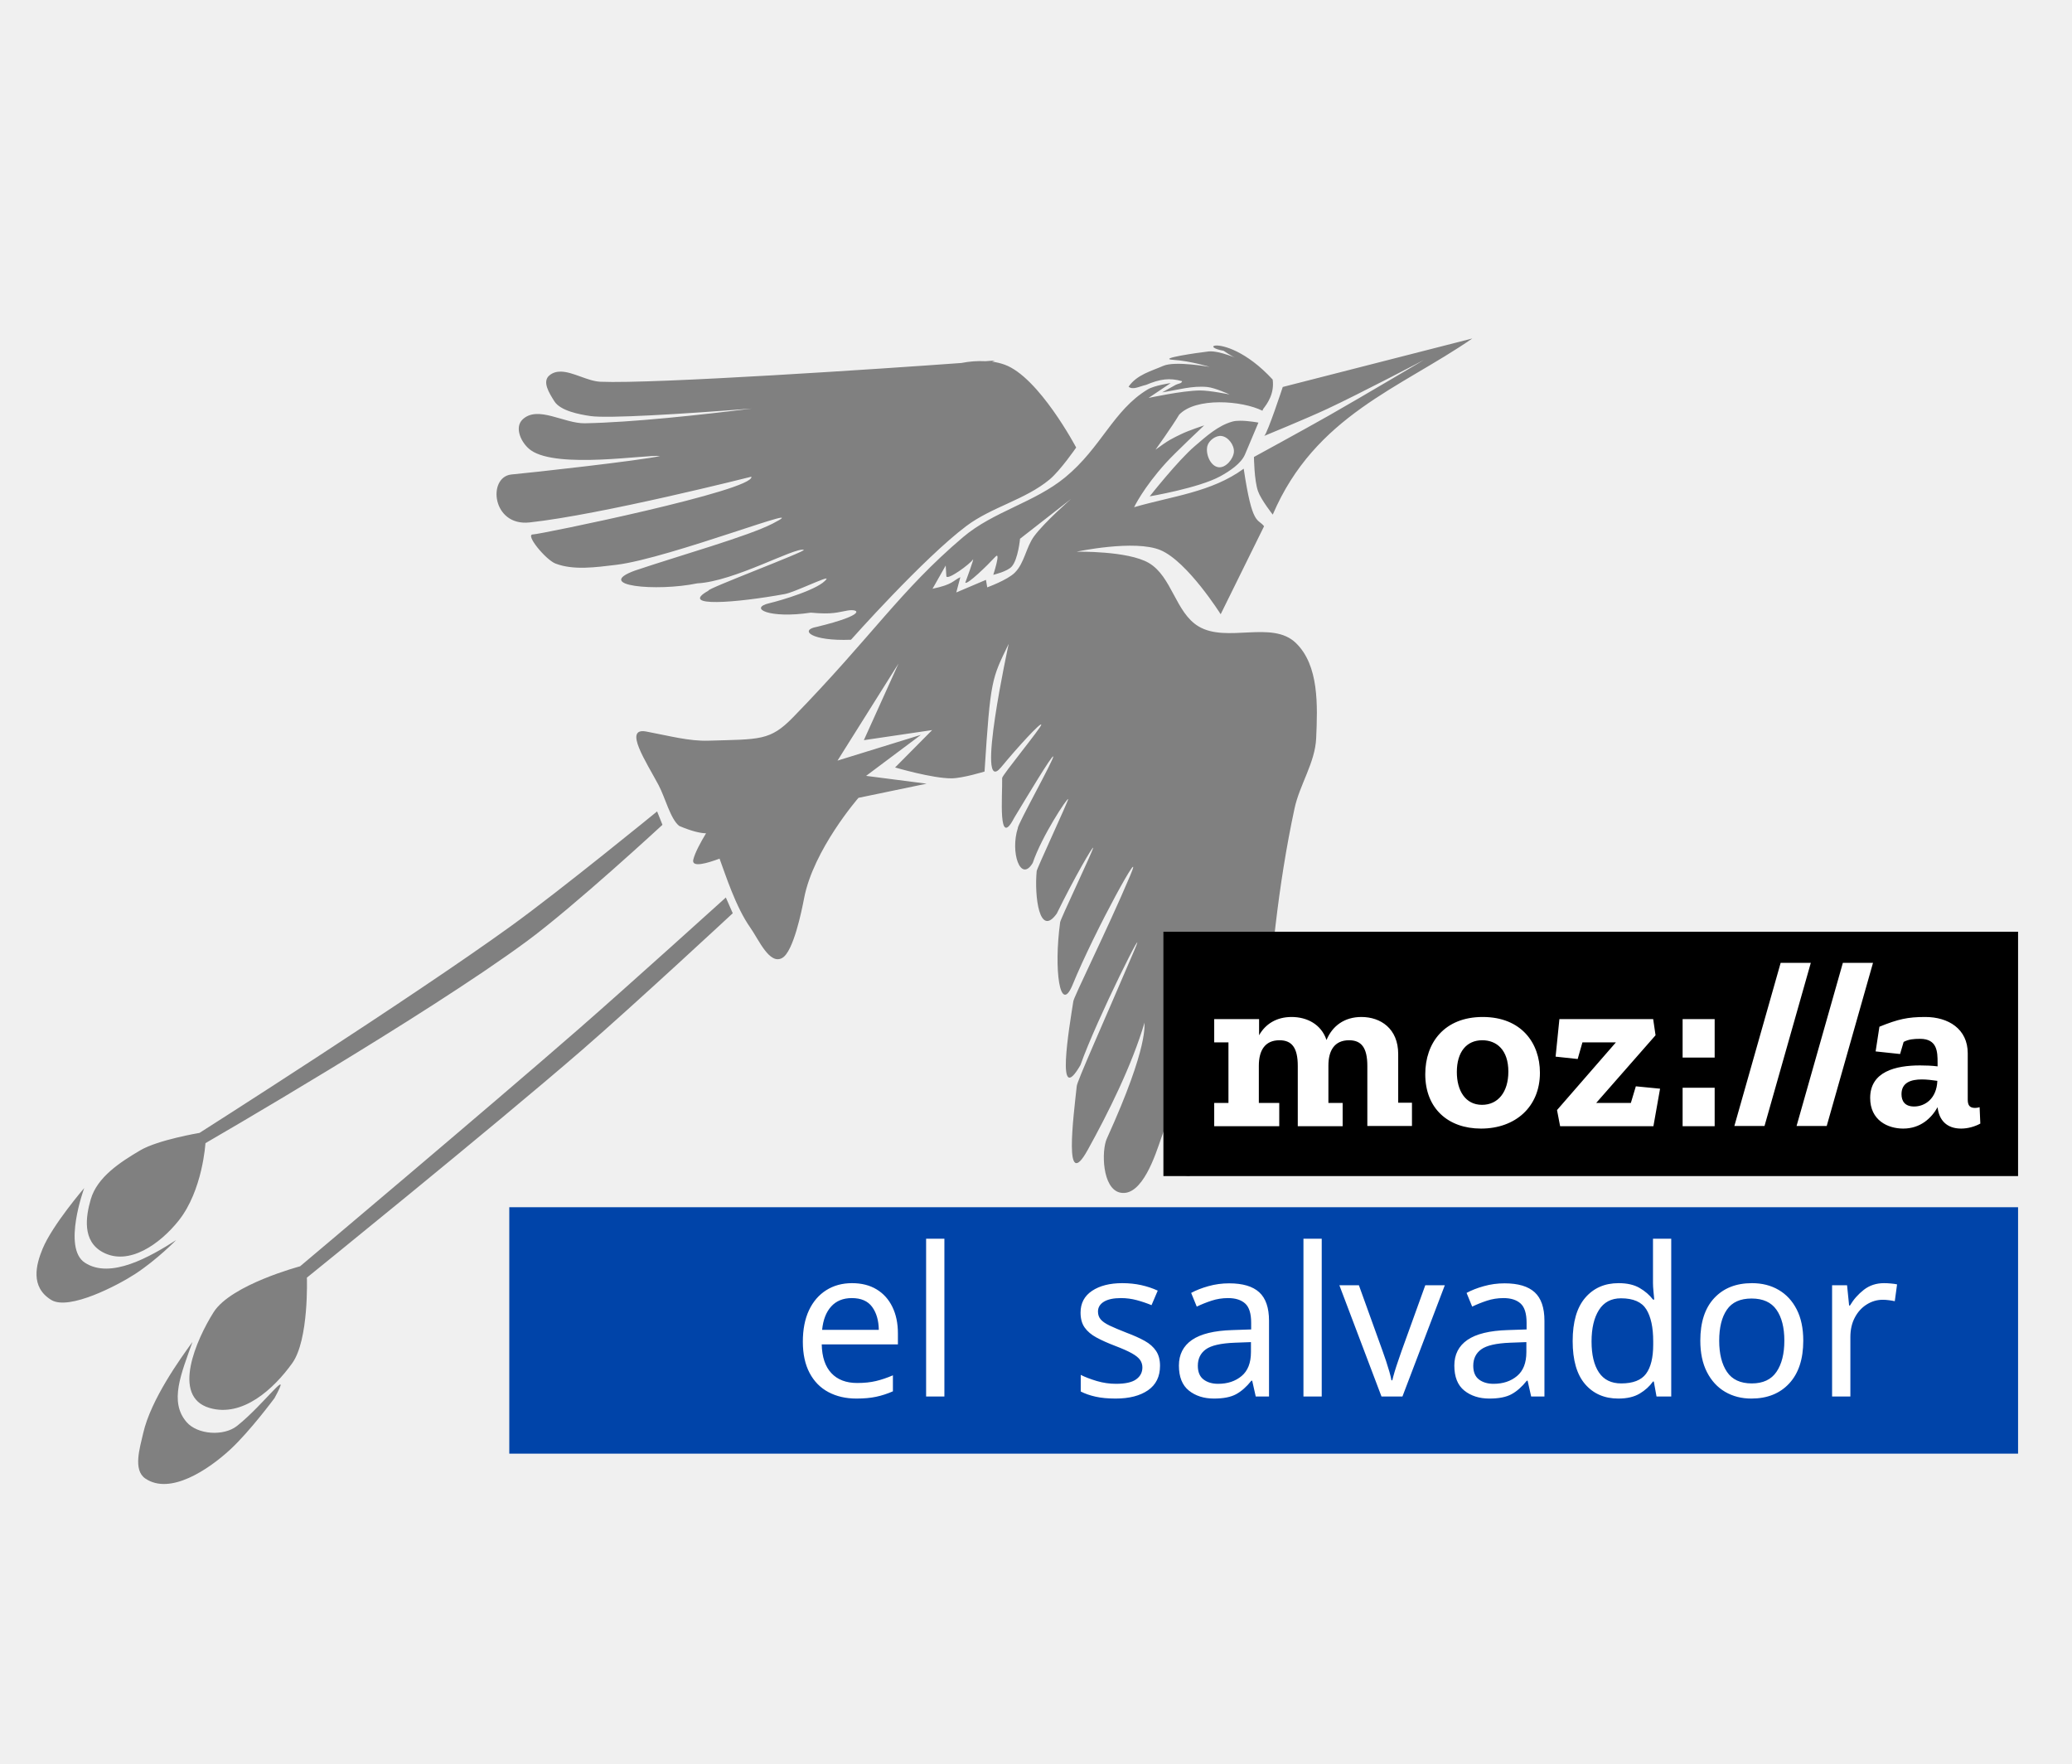
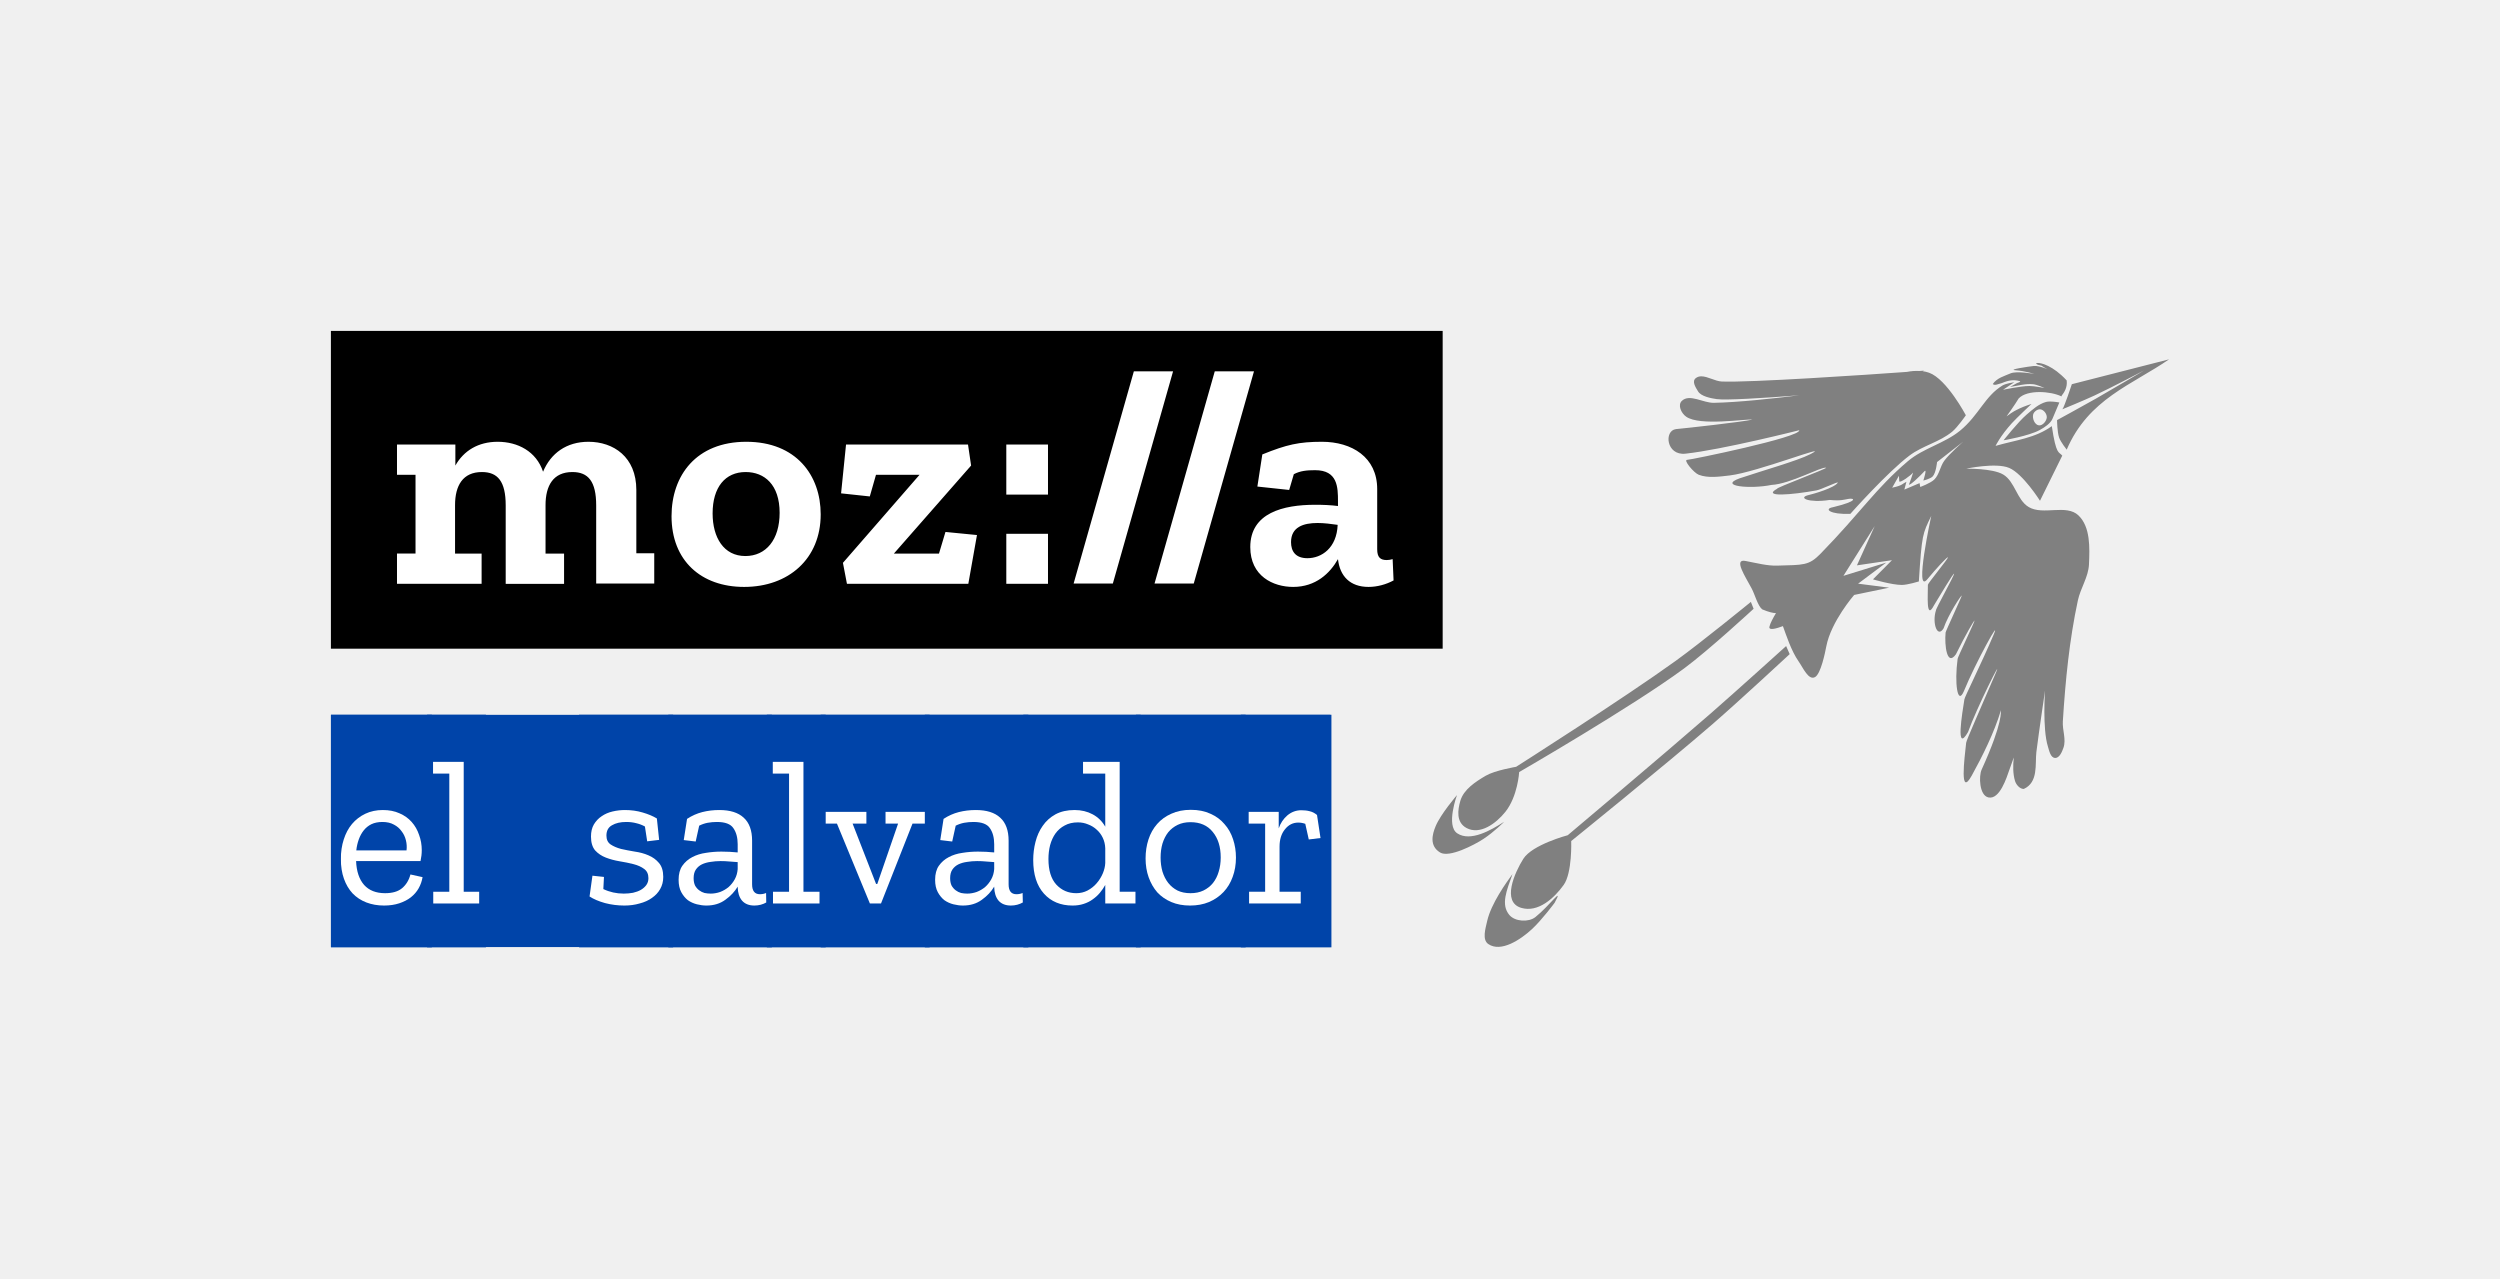
- <svg xmlns="http://www.w3.org/2000/svg" id="svg2" version="1.1" width="967.333" height="823.029" viewBox="0 0 906.875 771.589">
+ <svg xmlns="http://www.w3.org/2000/svg" id="svg2" version="1.1" width="1340.28" height="685.281" viewBox="0 0 1256.513 642.451">
  <defs id="defs6" />
-   <g id="layer2" style="opacity:1" transform="translate(-41.54831,387.9518)">
-     <rect style="opacity:1;fill:#0044a9;fill-opacity:1;stroke:none;stroke-width:2.916;stroke-linecap:round;stroke-linejoin:round;stroke-miterlimit:4;stroke-dasharray:none;stroke-opacity:1;paint-order:stroke markers fill" id="rect4489" width="660.361" height="107.835" x="264.456" y="140.333" />
-     <path style="display:inline;opacity:1;fill:#808080;fill-opacity:1;fill-rule:nonzero;stroke:none;stroke-width:19.562;stroke-linecap:round;stroke-linejoin:round;stroke-miterlimit:4;stroke-dasharray:none;stroke-dashoffset:0;stroke-opacity:1" d="m 286.967,-225.333 c -1.779,-0.015 -3.436,0.42 -4.903,1.611 -3.375,2.741 -0.162,7.741 2.117,11.37 2.628,4.184 10.955,5.765 15.866,6.474 7.527,1.088 39.968,-0.877 70.645,-3.296 -21.989,2.741 -52.378,6.069 -73.15,6.449 -9.089,0.167 -20.575,-7.917 -27.225,-1.719 -3.825,3.565 -0.643,10.559 3.638,13.561 11.694,8.199 50.666,1.763 56.513,2.483 -8.274,1.955 -57.111,7.372 -65.239,8.1 -10.366,1.292 -8.322,22.745 8.097,20.968 31.538,-3.414 97.084,-20.014 97.084,-20.014 1.744,5.896 -92.838,25.308 -95.61,25.267 -3.604,-0.054 5.633,11.106 9.875,12.741 7.902,3.044 17.709,1.61 26.475,0.571 23.464,-2.779 89.586,-28.809 68.55,-18.044 -10.898,5.577 -40.23,13.811 -60.209,20.531 -18.446,6.693 9.336,9.312 27.213,5.607 16.274,-0.824 42.804,-15.924 46.629,-14.661 1.516,0.5 -43.246,17.31 -41.675,17.84 -13.503,7.466 12.316,5.34 33.385,1.494 3.814,-0.597 19.135,-8.069 18.253,-6.605 -2.627,4.36 -20.429,9.551 -24.903,10.585 -9.522,2.2 -0.154,6.907 17.999,4.165 9.819,0.885 11.65,-0.188 16.137,-0.931 5.019,-0.832 8.735,1.758 -13.487,7.153 -7.745,1.36 -2.561,6.334 14.976,5.633 0,0 31.602,-35.588 50.509,-49.78 11.122,-8.348 25.72,-11.47 36.417,-20.357 4.659,-3.871 11.629,-13.97 11.629,-13.97 0,0 -16.293,-30.839 -31.313,-36.268 -1.822,-0.658 -3.678,-1.076 -5.539,-1.344 0.086,-0.03 1.356,-0.479 1.356,-0.479 -0.184,0.021 -3.567,0.253 -4.219,0.307 -3.484,-0.179 -7.005,0.08 -10.572,0.783 -33.507,2.445 -134.635,9.231 -157.946,8.207 -5.615,-0.247 -12.037,-4.389 -17.373,-4.434 z m 286.558,-11.402 c -1.877,0.184 -1.125,1.434 3.591,2.294 0,0 3.185,2.246 5.4,3.16 2.215,0.915 -7.311,-3.411 -12.016,-2.878 -4.705,0.532 -22.956,3.184 -15.408,3.679 7.549,0.495 15.925,3.081 15.925,3.081 0,0 -15.187,-2.721 -20.351,-0.444 -5.164,2.277 -11.516,3.813 -15.163,9.111 1.91,1.517 4.295,0.013 7.665,-0.799 6.135,-2.564 10.181,-3.173 15.763,-1.616 -0.101,1.037 -1.84,1.064 -2.762,1.584 -1.973,1.113 -5.94,3.3 -5.94,3.3 6.72,-1.027 13.199,-3.013 19.812,-2.324 3.388,0.353 9.687,3.258 9.687,3.258 0,0 -8.613,-1.775 -12.975,-1.754 -7.58,0.037 -22.5,3.268 -22.5,3.268 l 9.679,-6.494 c 0,0 -7.105,0.985 -10.092,2.789 -15.047,9.091 -20.19,25.367 -36.091,38.457 -13.313,10.959 -31.486,14.969 -44.635,26.125 -27.666,23.472 -39.592,43.097 -74.469,78.885 -10.103,10.366 -14.5,9.548 -37.143,10.228 -8.355,0.251 -16.886,-2.08 -27.093,-4.006 -10.207,-1.926 0.019,13.345 5.386,23.442 2.899,5.454 5.198,14.894 9.049,17.881 5.644,2.375 9.257,3.16 11.724,3.209 -2.421,4.03 -4.871,8.525 -5.587,11.558 -0.851,3.602 6.14,1.535 11.504,-0.465 2.579,6.957 7.074,21.156 13.422,30.136 3.721,5.263 8.437,16.515 14.029,13.309 4.88,-2.798 8.49,-20.554 9.544,-26.08 4.073,-21.37 23.809,-43.975 23.809,-43.975 l 29.832,-6.194 -26.495,-3.42 23.989,-17.952 -36.499,11.271 26.702,-42.492 -15.178,33.549 29.895,-4.412 -16.218,16.359 c 0,0 16.301,4.812 24.678,4.76 4.922,-0.031 14.469,-2.976 14.469,-2.976 2.593,-40.55 3.151,-40.537 10.578,-55.902 0,0 -14.839,67.98 -3.353,54.052 7.327,-8.885 17.465,-19.905 17.61,-18.674 0.135,1.138 -17.313,22.335 -17.129,23.37 0.183,7.721 -1.94,31.404 5.269,17.417 5.211,-8.589 16.683,-27.779 17.083,-26.848 0.452,1.053 -15.864,30.22 -15.478,31.305 -3.434,10.58 1.174,24.103 6.504,15.3 3.97,-11.725 15.174,-28.674 15.518,-27.967 0.234,0.481 -14.019,31.062 -13.785,31.539 -1.032,10.875 1.135,29.343 8.809,18.541 7.952,-16.2 15.688,-29.365 15.903,-28.799 0.273,0.715 -14.701,31.961 -14.45,32.689 -2.822,20.761 -0.08,40.224 5.287,27.704 10.093,-24.68 32.415,-64.795 25.341,-48.107 -10.236,24.149 -24.95,53.529 -24.867,55.021 -1.783,11.454 -7.824,46.805 3.137,27.808 7.033,-19.975 30.845,-67.229 23.477,-49.965 -12.654,29.648 -25.218,57.576 -25.107,59.25 -1.431,13.366 -5.843,47.081 4.809,27.852 8.948,-16.154 19.322,-36.956 24.909,-55.826 -0.363,0.864 2.327,9.346 -16.52,50.823 -2.448,5.279 -2.102,22.064 5.87,23.693 9.671,1.977 15.554,-17.158 17.832,-23.643 1.287,-3.665 2.478,-6.901 3.747,-10.473 -0.825,7.35 -0.673,14.224 1.018,19.957 0.964,3.268 4.116,6.967 7.522,6.907 12.553,-5.686 9.554,-21.137 10.719,-31.395 2.216,-17.553 7.407,-52.555 7.407,-52.555 0,0 -2.307,32.506 2.432,47.712 1.141,3.661 2.214,9.52 6.039,9.787 3.781,0.264 6.02,-5.168 7.262,-8.749 2.457,-7.082 -1.026,-14.995 -0.551,-22.476 2.233,-35.199 5.556,-69.291 12.831,-103.176 2.249,-10.476 9.001,-20.013 9.473,-30.718 0.627,-14.231 1.334,-31.937 -8.96,-41.786 -10.375,-9.926 -30.128,0.171 -42.474,-7.161 -10.125,-6.014 -11.663,-21.837 -21.824,-27.788 -9.203,-5.39 -31.619,-4.922 -31.619,-4.922 0,0 25.469,-5.442 36.76,-0.677 11.81,4.984 26.322,28.043 26.322,28.043 l 18.995,-38.505 c -2.847,-3.639 -5.141,0.167 -8.914,-25.178 -14.073,10.282 -31.131,11.953 -47.976,16.847 0,0 3.932,-8.357 13.933,-19.41 3.941,-4.355 16.751,-16.407 16.751,-16.407 0,0 -6.783,2.232 -9.985,3.791 -3.964,1.931 -5.362,2.459 -11.321,6.844 0,0 7.117,-9.888 10.336,-15.292 7.272,-7.709 27.449,-6.227 36.459,-1.747 0.134,-0.267 0.209,-0.529 0.336,-0.792 1.755,-2.263 4.984,-6.645 4.143,-12.848 -11.497,-12.502 -21.918,-15.184 -25.046,-14.878 z m 112.439,-3.103 -82.972,21.222 c 0,0 -6.657,20.227 -8.111,21.418 0,0 18.412,-7.546 27.428,-11.751 14.358,-6.697 42.413,-21.454 42.413,-21.454 0,0 -27.398,16.245 -41.241,24.119 -10.959,6.233 -33.101,18.303 -33.101,18.303 0,0 0.099,10.228 1.773,14.966 1.346,3.809 6.454,10.254 6.454,10.254 18.559,-43.349 55.869,-55.341 87.357,-77.077 z m -101.615,36.001 c -1.23,2.5e-4 -2.403,0.096 -3.312,0.345 -6.36,1.742 -11.562,6.489 -16.571,10.778 -7.47,6.398 -19.713,21.964 -19.713,21.964 0,0 21.455,-3.629 30.832,-8.748 4.241,-2.315 9.2,-5.637 10.872,-9.591 2.688,-6.356 5.881,-13.929 5.881,-13.929 0,0 -4.299,-0.825 -7.989,-0.819 z m -8.192,6.672 c 3.026,0.395 5.663,4.046 5.447,6.97 -0.227,3.07 -3.575,7.128 -6.751,6.7 -3.607,-0.486 -5.739,-5.897 -4.859,-9.302 0.61,-2.359 3.661,-4.694 6.162,-4.368 z m -65.763,27.498 c 0,0 -11.688,10.19 -16.242,16.385 -3.553,4.834 -4.186,11.664 -8.423,15.911 -3.228,3.236 -12.09,6.444 -12.09,6.444 l -0.56,-3.278 -12.984,5.513 1.779,-6.692 c -3.474,1.663 -3.155,3.171 -12.174,5.07 l 5.761,-10.163 0.292,4.742 c 0.586,1.763 10.32,-5.357 11.581,-7.314 1,-1.551 -3.293,10.058 -3.293,10.058 0.826,1.08 9.731,-7.585 13.157,-11.308 2.577,-2.799 -0.912,7.891 -0.912,7.891 0,0 6.154,-1.417 8.105,-3.647 2.778,-3.176 3.612,-12.137 3.612,-12.137 z M 329.152,-32.877 c 0,0 -42.035,34.335 -64.016,50.216 -44.197,31.933 -136.27,90.471 -136.27,90.471 0,0 -18.166,3.045 -25.922,7.62 -8.751,5.163 -18.841,11.678 -21.673,21.436 -2.211,7.614 -3.811,18.325 5.324,23.19 11.44,6.092 25.078,-3.729 33.15,-13.869 10.547,-13.248 11.722,-33.886 11.722,-33.886 0,0 96.039,-55.482 140.595,-88.31 21.017,-15.485 59.431,-51.002 59.431,-51.002 z m 30.085,37.672 c 0,0 -42.635,38.549 -64.293,57.443 -40.268,35.127 -122.055,103.95 -122.055,103.95 0,0 -30.233,8.014 -37.856,20.099 -7.454,11.816 -18.652,36.899 -1.795,41.875 14.536,4.291 28.209,-8.422 36.209,-19.57 7.383,-10.288 6.42,-37.445 6.42,-37.445 0,0 81.14,-65.569 120.553,-99.718 22.399,-19.407 65.84,-59.74 65.84,-59.74 z M 78.41,131.94 c 0,0 -13.891,16.132 -18.205,26.539 -2.902,7.002 -5.469,16.767 3.774,22.427 7.783,4.766 29.228,-6.45 36.861,-11.452 9.448,-6.192 17.816,-14.744 17.816,-14.744 -11.403,7.306 -28.723,17.26 -39.974,9.89 -9.91,-6.491 -0.272,-32.66 -0.272,-32.66 z M 125.798,199.276 c -5.284,7.255 -18.205,25.17 -21.573,39.915 -1.476,6.459 -4.552,16.13 0.924,19.859 10.835,7.377 27.574,-3.821 37.202,-12.716 8.555,-7.904 19.347,-22.471 19.347,-22.471 8.356,-15.378 -4.498,2.716 -16.384,12.159 -5.795,4.604 -17.317,3.908 -22.139,-1.707 -7.631,-8.886 -2.359,-21.036 2.622,-35.04 z" id="path4155" />
-     <rect x="550.749" id="rect4" height="106.921" width="374.068" y="19.779" style="opacity:1;stroke-width:1.039" />
-     <path style="opacity:1;fill:#ffffff;stroke-width:1.039" id="path6" d="m 907.985,96.567 c -0.727,0.208 -1.351,0.312 -1.974,0.312 -2.182,0 -3.221,-0.935 -3.221,-3.637 V 72.98 c 0,-10.703 -8.52,-15.898 -18.599,-15.898 -7.689,0 -11.846,0.935 -20.054,4.26 l -1.663,10.806 10.703,1.143 1.559,-5.299 c 2.182,-1.143 4.364,-1.351 7.17,-1.351 7.585,0 7.689,5.715 7.689,10.495 v 1.559 c -2.39,-0.312 -5.092,-0.416 -7.689,-0.416 -10.703,0 -21.821,2.702 -21.821,14.235 0,9.767 7.689,13.404 14.443,13.404 7.585,0 12.365,-4.572 15.067,-9.352 0.623,5.715 4.052,9.352 10.287,9.352 2.909,0 5.923,-0.831 8.417,-2.182 z m -28.679,-0.312 c -4.052,0 -5.507,-2.39 -5.507,-5.403 0,-5.091 4.156,-6.442 8.936,-6.442 2.182,0 4.572,0.312 6.754,0.623 -0.312,7.793 -5.403,11.222 -10.183,11.222 z M 861.33,33.391 841.068,104.775 h -13.196 l 20.262,-71.385 z m -27.224,0 -20.262,71.385 H 800.648 L 820.91,33.391 Z m -56.11,24.626 h 14.028 v 16.833 h -14.028 z m 0,30.029 h 14.028 v 16.833 h -14.028 z m -20.47,-0.623 10.599,1.039 -2.909,16.417 h -40.836 l -1.351,-7.066 25.769,-29.614 H 734.147 l -2.078,7.274 -9.663,-1.039 1.663,-16.417 h 41.044 l 1.039,7.066 -25.977,29.614 h 15.171 z m -67.021,-30.341 c -16.833,0 -25.146,11.326 -25.146,25.042 0,14.963 9.975,23.795 24.418,23.795 14.963,0 25.769,-9.456 25.769,-24.418 0,-13.092 -8.209,-24.418 -25.042,-24.418 z m -0.312,38.446 c -7.274,0 -11.014,-6.234 -11.014,-14.339 0,-8.832 4.26,-13.924 11.118,-13.924 6.338,0 11.43,4.26 11.43,13.716 0,9.04 -4.572,14.547 -11.534,14.547 z m -36.887,-0.935 h 6.234 V 104.775 H 640.006 V 78.487 c 0,-8.105 -2.702,-11.222 -8.001,-11.222 -6.442,0 -9.04,4.572 -9.04,11.118 v 16.314 h 6.234 v 10.183 h -19.639 V 78.487 c 0,-8.105 -2.702,-11.222 -8.001,-11.222 -6.442,0 -9.04,4.572 -9.04,11.118 v 16.314 h 8.936 V 104.879 H 572.986 V 94.696 H 579.22 V 68.2 h -6.234 V 58.017 h 19.639 v 7.066 c 2.806,-4.988 7.689,-8.001 14.235,-8.001 6.754,0 12.988,3.221 15.274,10.079 2.598,-6.234 7.897,-10.079 15.274,-10.079 8.417,0 16.106,5.091 16.106,16.21 v 21.301 z" class="st0" />
-     <text xml:space="preserve" style="font-style:normal;font-weight:normal;font-size:90.843px;line-height:1;font-family:sans-serif;text-align:center;letter-spacing:0px;word-spacing:0px;text-anchor:middle;fill:#ffffff;fill-opacity:1;stroke:none;stroke-width:9.733" x="689.626" y="223.157" id="text4512">
-       <tspan id="tspan4510" x="689.626" y="223.157" style="font-style:normal;font-variant:normal;font-weight:normal;font-stretch:normal;font-family:'Zilla Slab';-inkscape-font-specification:'Zilla Slab';fill:#ffffff;stroke-width:9.733">el  salvador</tspan>
-     </text>
+   <g id="layer2" style="opacity:1" transform="translate(-29.08395,391.3542)">
+     <path style="display:inline;opacity:1;fill:#808080;fill-opacity:1;fill-rule:nonzero;stroke:none;stroke-width:11.524;stroke-linecap:round;stroke-linejoin:round;stroke-miterlimit:4;stroke-dasharray:none;stroke-dashoffset:0;stroke-opacity:1" d="m 884.231,-202.213 c -1.048,-0.008 -2.024,0.247 -2.888,0.949 -1.988,1.615 -0.096,4.56 1.247,6.698 1.548,2.465 6.454,3.396 9.347,3.814 4.434,0.641 23.545,-0.517 41.617,-1.942 -12.954,1.615 -30.856,3.575 -43.093,3.799 -5.354,0.098 -12.121,-4.664 -16.038,-1.013 -2.253,2.1 -0.379,6.22 2.143,7.989 6.889,4.83 29.847,1.039 33.292,1.463 -4.874,1.152 -33.644,4.343 -38.433,4.772 -6.107,0.761 -4.902,13.399 4.77,12.352 18.579,-2.011 57.192,-11.79 57.192,-11.79 1.028,3.473 -54.691,14.909 -56.324,14.885 -2.123,-0.032 3.318,6.543 5.818,7.505 4.655,1.793 10.432,0.948 15.596,0.337 13.823,-1.637 52.775,-16.971 40.383,-10.63 -6.42,3.285 -23.699,8.136 -35.469,12.095 -10.867,3.943 5.5,5.486 16.031,3.303 9.587,-0.486 25.216,-9.381 27.469,-8.637 0.893,0.295 -25.476,10.197 -24.551,10.51 -7.954,4.398 7.255,3.146 19.667,0.88 2.247,-0.352 11.272,-4.753 10.753,-3.891 -1.548,2.569 -12.035,5.627 -14.67,6.236 -5.61,1.296 -0.091,4.069 10.603,2.454 5.784,0.521 6.863,-0.111 9.506,-0.548 2.957,-0.49 5.146,1.036 -7.945,4.214 -4.563,0.801 -1.509,3.731 8.823,3.318 0,0 18.617,-20.965 29.755,-29.325 6.552,-4.918 15.152,-6.757 21.453,-11.992 2.745,-2.28 6.851,-8.23 6.851,-8.23 0,0 -9.598,-18.167 -18.447,-21.366 -1.073,-0.388 -2.167,-0.634 -3.263,-0.792 0.05,-0.018 0.799,-0.282 0.799,-0.282 -0.108,0.013 -2.101,0.149 -2.485,0.181 -2.052,-0.105 -4.127,0.047 -6.228,0.461 -19.739,1.441 -79.314,5.438 -93.047,4.835 -3.308,-0.145 -7.091,-2.586 -10.234,-2.612 z m 168.812,-6.717 c -1.106,0.108 -0.663,0.845 2.115,1.352 0,0 1.876,1.323 3.181,1.862 1.305,0.539 -4.307,-2.009 -7.079,-1.695 -2.772,0.314 -13.523,1.875 -9.077,2.167 4.447,0.292 9.382,1.815 9.382,1.815 0,0 -8.947,-1.603 -11.989,-0.262 -3.042,1.341 -6.784,2.246 -8.932,5.368 1.125,0.894 2.53,0.008 4.516,-0.471 3.614,-1.51 5.998,-1.869 9.286,-0.952 -0.059,0.611 -1.084,0.627 -1.627,0.933 -1.162,0.655 -3.499,1.944 -3.499,1.944 3.959,-0.605 7.775,-1.775 11.671,-1.369 1.996,0.208 5.706,1.919 5.706,1.919 0,0 -5.074,-1.046 -7.644,-1.033 -4.465,0.022 -13.255,1.925 -13.255,1.925 l 5.702,-3.825 c 0,0 -4.186,0.58 -5.945,1.643 -8.864,5.356 -11.894,14.944 -21.261,22.655 -7.843,6.456 -18.549,8.819 -26.295,15.39 -16.298,13.828 -23.324,25.388 -43.87,46.471 -5.951,6.107 -8.542,5.625 -21.881,6.025 -4.922,0.148 -9.948,-1.226 -15.961,-2.36 -6.013,-1.135 0.011,7.862 3.173,13.81 1.708,3.213 3.062,8.774 5.331,10.534 3.325,1.399 5.453,1.862 6.907,1.891 -1.426,2.374 -2.869,5.022 -3.291,6.809 -0.501,2.122 3.617,0.904 6.777,-0.274 1.519,4.098 4.167,12.463 7.907,17.753 2.192,3.101 4.97,9.729 8.265,7.84 2.875,-1.648 5.002,-12.108 5.622,-15.364 2.399,-12.589 14.026,-25.906 14.026,-25.906 l 17.574,-3.649 -15.608,-2.015 14.132,-10.576 -21.502,6.64 15.73,-25.032 -8.941,19.764 17.611,-2.599 -9.554,9.637 c 0,0 9.603,2.835 14.538,2.804 2.9,-0.018 8.524,-1.753 8.524,-1.753 1.527,-23.888 1.856,-23.881 6.232,-32.932 0,0 -8.742,40.047 -1.975,31.842 4.316,-5.234 10.288,-11.726 10.374,-11.001 0.079,0.67 -10.199,13.158 -10.091,13.768 0.108,4.549 -1.143,18.5 3.104,10.261 3.07,-5.06 9.828,-16.365 10.063,-15.816 0.266,0.62 -9.345,17.803 -9.118,18.442 -2.023,6.232 0.692,14.199 3.831,9.013 2.338,-6.907 8.939,-16.892 9.142,-16.476 0.138,0.283 -8.259,18.299 -8.121,18.58 -0.608,6.407 0.669,17.286 5.19,10.923 4.684,-9.543 9.242,-17.299 9.369,-16.966 0.161,0.421 -8.661,18.828 -8.512,19.257 -1.663,12.23 -0.048,23.696 3.115,16.32 5.946,-14.539 19.096,-38.171 14.928,-28.34 -6.03,14.226 -14.698,31.534 -14.649,32.413 -1.05,6.748 -4.609,27.573 1.848,16.382 4.143,-11.767 18.171,-39.605 13.83,-29.434 -7.454,17.466 -14.856,33.918 -14.791,34.905 -0.843,7.874 -3.442,27.735 2.833,16.407 5.271,-9.516 11.383,-21.771 14.674,-32.887 -0.214,0.509 1.371,5.506 -9.732,29.94 -1.442,3.11 -1.238,12.998 3.458,13.958 5.697,1.165 9.163,-10.108 10.505,-13.928 0.758,-2.159 1.46,-4.065 2.207,-6.169 -0.486,4.33 -0.397,8.38 0.599,11.757 0.568,1.925 2.425,4.104 4.432,4.069 7.395,-3.35 5.628,-12.452 6.315,-18.495 1.306,-10.341 4.363,-30.96 4.363,-30.96 0,0 -1.359,19.149 1.433,28.107 0.672,2.157 1.304,5.608 3.558,5.766 2.227,0.156 3.546,-3.044 4.278,-5.154 1.448,-4.172 -0.604,-8.833 -0.325,-13.24 1.315,-20.736 3.273,-40.82 7.559,-60.782 1.325,-6.172 5.303,-11.79 5.581,-18.096 0.37,-8.384 0.786,-18.814 -5.278,-24.616 -6.112,-5.847 -17.749,0.101 -25.021,-4.219 -5.964,-3.543 -6.871,-12.864 -12.857,-16.37 -5.422,-3.175 -18.627,-2.9 -18.627,-2.9 0,0 15.004,-3.206 21.655,-0.399 6.957,2.936 15.507,16.52 15.507,16.52 l 11.19,-22.683 c -1.677,-2.144 -3.028,0.099 -5.251,-14.832 -8.291,6.057 -18.339,7.042 -28.263,9.925 0,0 2.316,-4.923 8.208,-11.434 2.322,-2.566 9.868,-9.665 9.868,-9.665 0,0 -3.996,1.315 -5.882,2.234 -2.335,1.137 -3.159,1.448 -6.669,4.032 0,0 4.193,-5.825 6.089,-9.008 4.284,-4.542 16.171,-3.669 21.478,-1.029 0.079,-0.158 0.123,-0.312 0.198,-0.467 1.034,-1.333 2.936,-3.915 2.441,-7.569 -6.773,-7.365 -12.912,-8.945 -14.755,-8.765 z m 66.238,-1.828 -48.879,12.502 c 0,0 -3.922,11.916 -4.778,12.617 0,0 10.847,-4.445 16.158,-6.923 8.458,-3.945 24.985,-12.639 24.985,-12.639 0,0 -16.14,9.57 -24.295,14.209 -6.456,3.672 -19.5,10.782 -19.5,10.782 0,0 0.058,6.026 1.045,8.817 0.793,2.244 3.802,6.041 3.802,6.041 10.933,-25.537 32.913,-32.602 51.462,-45.406 z m -59.862,21.208 c -0.725,1.4e-4 -1.416,0.057 -1.951,0.203 -3.747,1.026 -6.811,3.822 -9.762,6.349 -4.401,3.769 -11.613,12.939 -11.613,12.939 0,0 12.639,-2.138 18.163,-5.153 2.498,-1.364 5.42,-3.321 6.405,-5.65 1.584,-3.745 3.465,-8.206 3.465,-8.206 0,0 -2.533,-0.486 -4.706,-0.482 z m -4.826,3.931 c 1.783,0.233 3.336,2.383 3.209,4.106 -0.133,1.808 -2.106,4.199 -3.977,3.947 -2.125,-0.286 -3.381,-3.474 -2.862,-5.48 0.359,-1.39 2.156,-2.765 3.63,-2.573 z m -38.741,16.199 c 0,0 -6.885,6.003 -9.568,9.653 -2.093,2.848 -2.466,6.871 -4.962,9.373 -1.901,1.906 -7.122,3.796 -7.122,3.796 l -0.33,-1.931 -7.649,3.248 1.048,-3.942 c -2.047,0.98 -1.858,1.868 -7.172,2.987 l 3.394,-5.987 0.172,2.794 c 0.345,1.039 6.08,-3.156 6.822,-4.309 0.589,-0.914 -1.94,5.925 -1.94,5.925 0.487,0.636 5.732,-4.468 7.751,-6.661 1.518,-1.649 -0.538,4.649 -0.538,4.649 0,0 3.625,-0.835 4.775,-2.149 1.636,-1.871 2.128,-7.15 2.128,-7.15 z m -106.77,80.583 c 0,0 -24.763,20.227 -37.712,29.582 -26.037,18.812 -80.277,53.297 -80.277,53.297 0,0 -10.701,1.794 -15.271,4.489 -5.155,3.041 -11.099,6.88 -12.768,12.628 -1.302,4.486 -2.245,10.796 3.136,13.661 6.739,3.589 14.773,-2.197 19.529,-8.17 6.214,-7.804 6.905,-19.962 6.905,-19.962 0,0 56.577,-32.685 82.825,-52.024 12.381,-9.122 35.011,-30.045 35.011,-30.045 z m 17.723,22.193 c 0,0 -25.116,22.709 -37.875,33.84 -23.722,20.694 -71.903,61.237 -71.903,61.237 0,0 -17.81,4.721 -22.301,11.841 -4.391,6.961 -10.988,21.738 -1.057,24.669 8.563,2.528 16.618,-4.962 21.331,-11.529 4.349,-6.06 3.782,-22.059 3.782,-22.059 0,0 47.8,-38.627 71.018,-58.744 13.195,-11.433 38.786,-35.193 38.786,-35.193 z M 761.369,8.258 c 0,0 -8.183,9.503 -10.725,15.634 -1.71,4.125 -3.222,9.877 2.223,13.212 4.585,2.808 17.218,-3.8 21.715,-6.747 5.566,-3.648 10.496,-8.686 10.496,-8.686 -6.718,4.304 -16.921,10.168 -23.549,5.826 C 755.691,23.674 761.369,8.258 761.369,8.258 Z m 27.916,39.668 c -3.113,4.274 -10.724,14.828 -12.709,23.514 -0.869,3.805 -2.682,9.502 0.544,11.699 6.383,4.346 16.244,-2.251 21.916,-7.491 5.04,-4.656 11.398,-13.238 11.398,-13.238 4.923,-9.059 -2.65,1.6 -9.652,7.163 -3.414,2.712 -10.201,2.302 -13.042,-1.005 -4.495,-5.234 -1.39,-12.393 1.545,-20.642 z" id="path4155" />
+     <g id="g1712">
+       <g id="g824" style="opacity:1" transform="matrix(1.493776,0,0,1.493776,-627.296,-254.5833)">
+         <rect x="550.749" id="rect4" height="106.921" width="374.068" y="19.779" style="opacity:1;stroke-width:1.039" />
+         <path style="opacity:1;fill:#ffffff;stroke-width:1.039" id="path6" d="m 907.985,96.567 c -0.727,0.208 -1.351,0.312 -1.974,0.312 -2.182,0 -3.221,-0.935 -3.221,-3.637 V 72.98 c 0,-10.703 -8.52,-15.898 -18.599,-15.898 -7.689,0 -11.846,0.935 -20.054,4.26 l -1.663,10.806 10.703,1.143 1.559,-5.299 c 2.182,-1.143 4.364,-1.351 7.17,-1.351 7.585,0 7.689,5.715 7.689,10.495 v 1.559 c -2.39,-0.312 -5.092,-0.416 -7.689,-0.416 -10.703,0 -21.821,2.702 -21.821,14.235 0,9.767 7.689,13.404 14.443,13.404 7.585,0 12.365,-4.572 15.067,-9.352 0.623,5.715 4.052,9.352 10.287,9.352 2.909,0 5.923,-0.831 8.417,-2.182 z m -28.679,-0.312 c -4.052,0 -5.507,-2.39 -5.507,-5.403 0,-5.091 4.156,-6.442 8.936,-6.442 2.182,0 4.572,0.312 6.754,0.623 -0.312,7.793 -5.403,11.222 -10.183,11.222 z M 861.33,33.391 841.068,104.775 h -13.196 l 20.262,-71.385 z m -27.224,0 -20.262,71.385 H 800.648 L 820.91,33.391 Z m -56.11,24.626 h 14.028 v 16.833 h -14.028 z m 0,30.029 h 14.028 v 16.833 h -14.028 z m -20.47,-0.623 10.599,1.039 -2.909,16.417 h -40.836 l -1.351,-7.066 25.769,-29.614 H 734.147 l -2.078,7.274 -9.663,-1.039 1.663,-16.417 h 41.044 l 1.039,7.066 -25.977,29.614 h 15.171 z m -67.021,-30.341 c -16.833,0 -25.146,11.326 -25.146,25.042 0,14.963 9.975,23.795 24.418,23.795 14.963,0 25.769,-9.456 25.769,-24.418 0,-13.092 -8.209,-24.418 -25.042,-24.418 z m -0.312,38.446 c -7.274,0 -11.014,-6.234 -11.014,-14.339 0,-8.832 4.26,-13.924 11.118,-13.924 6.338,0 11.43,4.26 11.43,13.716 0,9.04 -4.572,14.547 -11.534,14.547 z m -36.887,-0.935 h 6.234 V 104.775 H 640.006 V 78.487 c 0,-8.105 -2.702,-11.222 -8.001,-11.222 -6.442,0 -9.04,4.572 -9.04,11.118 v 16.314 h 6.234 v 10.183 h -19.639 V 78.487 c 0,-8.105 -2.702,-11.222 -8.001,-11.222 -6.442,0 -9.04,4.572 -9.04,11.118 v 16.314 h 8.936 V 104.879 H 572.986 V 94.696 H 579.22 V 68.2 h -6.234 V 58.017 h 19.639 v 7.066 c 2.806,-4.988 7.689,-8.001 14.235,-8.001 6.754,0 12.988,3.221 15.274,10.079 2.598,-6.234 7.897,-10.079 15.274,-10.079 8.417,0 16.106,5.091 16.106,16.21 v 21.301 z" class="st0" />
+       </g>
+       <g transform="matrix(1.138935,0,0,1.138935,-599.6412,-95.52818)" id="g1546">
+         <rect style="opacity:1;fill:#0044a9;fill-opacity:1;stroke:none;stroke-width:2.323;stroke-linecap:round;stroke-linejoin:round;stroke-miterlimit:4;stroke-dasharray:none;stroke-opacity:1;paint-order:stroke markers fill" id="rect4489-4-9" width="441.005" height="102.483" x="698.057" y="55.713" />
+         <rect style="opacity:1;fill:#ffffff;fill-opacity:1;stroke:none;stroke-width:0.791;stroke-linecap:round;stroke-linejoin:round;stroke-miterlimit:4;stroke-dasharray:none;stroke-opacity:1;paint-order:stroke markers fill" id="rect4489-4" width="61.193" height="85.623" x="702.313" y="65.622" />
+         <rect style="opacity:1;fill:#ffffff;fill-opacity:1;stroke:none;stroke-width:1.83;stroke-linecap:round;stroke-linejoin:round;stroke-miterlimit:4;stroke-dasharray:none;stroke-opacity:1;paint-order:stroke markers fill" id="rect4489" width="327.54" height="85.623" x="808.438" y="67.708" />
+         <g aria-label="el  salvador" style="font-style:normal;font-weight:normal;font-size:90.843px;line-height:1;font-family:sans-serif;text-align:center;letter-spacing:0px;word-spacing:0px;text-anchor:middle;opacity:1;fill:#0044a9;fill-opacity:1;stroke:none;stroke-width:9.733" id="text4512">
+           <path d="m 733.154,126.155 q -0.999,3.815 -3.725,6.086 -2.634,2.18 -7.449,2.18 -5.996,0 -9.266,-3.634 -3.27,-3.725 -3.543,-10.538 h 28.434 q 0.545,-2.453 0.545,-4.815 0,-3.543 -1.181,-6.722 -1.09,-3.27 -3.27,-5.723 -2.18,-2.453 -5.36,-3.815 -3.179,-1.453 -7.358,-1.453 -4.27,0 -7.722,1.635 -3.452,1.635 -5.905,4.542 -2.362,2.816 -3.634,6.813 -1.272,3.906 -1.272,8.63 0,4.905 1.363,8.721 1.363,3.815 3.815,6.45 2.544,2.634 6.086,3.997 3.543,1.363 7.812,1.363 3.725,0 6.722,-0.999 2.998,-0.999 5.087,-2.634 2.18,-1.726 3.452,-3.997 1.272,-2.271 1.726,-4.905 z m -23.892,-10.629 q 0.273,-2.544 1.09,-4.815 0.818,-2.271 2.18,-3.997 1.363,-1.726 3.361,-2.725 2.089,-0.999 4.906,-0.999 2.998,0 5.087,1.181 2.089,1.09 3.361,2.907 1.363,1.726 1.908,3.997 0.545,2.18 0.273,4.451 z M 698.088,55.661 h 44.513 V 158.313 h -44.513 z" style="font-style:normal;font-variant:normal;font-weight:normal;font-stretch:normal;font-family:'Zilla Slab Highlight';-inkscape-font-specification:'Zilla Slab Highlight';fill:#0044a9;fill-opacity:1;stroke-width:9.733" id="path1510" />
+           <path d="m 763.749,138.964 v -5.178 h -7.086 V 76.464 h -13.536 v 5.178 h 7.177 v 52.144 h -7.086 v 5.178 z M 740.493,55.661 h 25.981 V 158.313 h -25.981 z" style="font-style:normal;font-variant:normal;font-weight:normal;font-stretch:normal;font-family:'Zilla Slab Highlight';-inkscape-font-specification:'Zilla Slab Highlight';fill:#0044a9;fill-opacity:1;stroke-width:9.733" id="path1512" />
+           <path d="m 844.716,127.245 q 0,-3.997 -1.908,-6.177 -1.817,-2.18 -4.633,-3.361 -2.725,-1.181 -5.996,-1.635 -3.27,-0.545 -6.086,-1.181 -2.725,-0.727 -4.633,-1.999 -1.817,-1.272 -1.817,-3.906 0,-3.179 2.453,-4.542 2.453,-1.453 6.268,-1.453 2.453,0 4.451,0.545 1.999,0.454 3.815,1.453 l 0.999,6.541 5.269,-0.636 -0.999,-9.448 q -2.544,-1.544 -6.268,-2.634 -3.634,-1.09 -7.812,-1.09 -2.725,0 -5.451,0.636 -2.725,0.636 -4.815,2.089 -2.089,1.363 -3.452,3.634 -1.272,2.18 -1.272,5.36 0,3.906 1.817,6.086 1.908,2.089 4.724,3.179 2.816,1.09 6.086,1.635 3.361,0.545 6.177,1.272 2.816,0.727 4.633,2.089 1.908,1.363 1.908,4.088 0,1.726 -0.908,2.998 -0.908,1.272 -2.453,2.18 -1.453,0.818 -3.452,1.272 -1.999,0.363 -4.088,0.363 -4.815,0 -8.993,-1.999 l 0.273,-5.36 -5.087,-0.545 -1.272,9.175 q 2.634,1.726 6.813,2.907 4.179,1.09 8.539,1.09 3.634,0 6.722,-0.908 3.179,-0.818 5.451,-2.453 2.362,-1.635 3.634,-3.906 1.363,-2.362 1.363,-5.36 z M 807.561,55.661 h 41.515 V 158.313 h -41.515 z" style="font-style:normal;font-variant:normal;font-weight:normal;font-stretch:normal;font-family:'Zilla Slab Highlight';-inkscape-font-specification:'Zilla Slab Highlight';fill:#0044a9;fill-opacity:1;stroke-width:9.733" id="path1514" />
+           <path d="m 846.95,55.661 h 45.694 V 158.313 h -45.694 z m 6.813,55.323 5.269,0.636 1.544,-6.995 q 1.817,-0.908 3.725,-1.272 1.999,-0.363 4.088,-0.363 5.451,0 7.267,2.725 1.908,2.725 1.908,7.086 v 3.634 q -1.635,-0.182 -3.543,-0.273 -1.817,-0.091 -3.634,-0.091 -3.452,0 -6.813,0.545 -3.361,0.454 -6.086,1.908 -2.634,1.363 -4.36,3.815 -1.635,2.362 -1.635,6.177 0,3.27 1.181,5.451 1.181,2.18 2.907,3.543 1.817,1.272 3.997,1.817 2.18,0.545 4.179,0.545 4.906,0 8.358,-2.544 3.543,-2.544 5.451,-5.814 v 0.182 q 0.091,3.815 1.908,5.996 1.908,2.18 5.451,2.18 1.453,0 2.816,-0.363 1.363,-0.363 2.453,-0.999 l -0.091,-4.179 q -1.272,0.545 -2.725,0.545 -3.452,0 -3.452,-4.36 v -19.259 q 0,-6.813 -3.725,-10.174 -3.634,-3.361 -10.719,-3.361 -3.997,0 -7.54,0.908 -3.543,0.908 -6.722,2.998 z m 23.801,12.809 q -0.182,2.453 -1.272,4.451 -1.09,1.999 -2.725,3.452 -1.635,1.363 -3.725,2.18 -2.089,0.727 -4.179,0.727 -1.363,0 -2.725,-0.273 -1.272,-0.363 -2.362,-1.181 -1.09,-0.818 -1.817,-2.089 -0.636,-1.363 -0.636,-3.27 0,-2.362 0.999,-3.815 0.999,-1.453 2.634,-2.271 1.726,-0.818 3.815,-1.09 2.18,-0.363 4.451,-0.363 2.089,0 3.906,0.182 1.908,0.091 3.634,0.273 z" style="font-style:normal;font-variant:normal;font-weight:normal;font-stretch:normal;font-family:'Zilla Slab Highlight';-inkscape-font-specification:'Zilla Slab Highlight';fill:#0044a9;fill-opacity:1;stroke-width:9.733" id="path1516" />
+           <path d="m 913.675,138.964 v -5.178 h -7.086 V 76.464 h -13.536 v 5.178 h 7.177 v 52.144 h -7.086 v 5.178 z M 890.419,55.661 h 25.981 V 158.313 h -25.981 z" style="font-style:normal;font-variant:normal;font-weight:normal;font-stretch:normal;font-family:'Zilla Slab Highlight';-inkscape-font-specification:'Zilla Slab Highlight';fill:#0044a9;fill-opacity:1;stroke-width:9.733" id="path1518" />
+           <path d="m 960.524,103.717 v -5.178 h -17.714 v 5.178 h 5.541 l -9.175,26.617 h -0.545 l -10.356,-26.617 h 6.086 v -5.178 h -18.623 v 5.178 h 5.632 l 14.535,35.247 h 4.906 l 13.899,-35.247 z M 914.195,55.661 h 48.056 V 158.313 h -48.056 z" style="font-style:normal;font-variant:normal;font-weight:normal;font-stretch:normal;font-family:'Zilla Slab Highlight';-inkscape-font-specification:'Zilla Slab Highlight';fill:#0044a9;fill-opacity:1;stroke-width:9.733" id="path1520" />
+           <path d="m 960.148,55.661 h 45.694 V 158.313 h -45.694 z m 6.813,55.323 5.269,0.636 1.544,-6.995 q 1.817,-0.908 3.725,-1.272 1.999,-0.363 4.088,-0.363 5.451,0 7.267,2.725 1.908,2.725 1.908,7.086 v 3.634 q -1.635,-0.182 -3.543,-0.273 -1.817,-0.091 -3.634,-0.091 -3.452,0 -6.813,0.545 -3.361,0.454 -6.086,1.908 -2.634,1.363 -4.36,3.815 -1.635,2.362 -1.635,6.177 0,3.27 1.181,5.451 1.181,2.18 2.907,3.543 1.817,1.272 3.997,1.817 2.18,0.545 4.179,0.545 4.906,0 8.358,-2.544 3.543,-2.544 5.451,-5.814 v 0.182 q 0.091,3.815 1.908,5.996 1.908,2.18 5.451,2.18 1.453,0 2.816,-0.363 1.363,-0.363 2.453,-0.999 l -0.091,-4.179 q -1.272,0.545 -2.725,0.545 -3.452,0 -3.452,-4.36 v -19.259 q 0,-6.813 -3.725,-10.174 -3.634,-3.361 -10.719,-3.361 -3.997,0 -7.54,0.908 -3.543,0.908 -6.722,2.998 z m 23.801,12.809 q -0.182,2.453 -1.272,4.451 -1.09,1.999 -2.725,3.452 -1.635,1.363 -3.725,2.18 -2.089,0.727 -4.179,0.727 -1.363,0 -2.725,-0.273 -1.272,-0.363 -2.362,-1.181 -1.09,-0.818 -1.817,-2.089 -0.636,-1.363 -0.636,-3.27 0,-2.362 0.999,-3.815 0.999,-1.453 2.634,-2.271 1.726,-0.818 3.815,-1.09 2.18,-0.363 4.451,-0.363 2.089,0 3.906,0.182 1.908,0.091 3.634,0.273 z" style="font-style:normal;font-variant:normal;font-weight:normal;font-stretch:normal;font-family:'Zilla Slab Highlight';-inkscape-font-specification:'Zilla Slab Highlight';fill:#0044a9;fill-opacity:1;stroke-width:9.733" id="path1522" />
+           <path d="m 1053.127,138.964 v -5.178 h -6.995 V 76.464 h -16.17 v 5.178 h 9.811 v 23.437 q -1.998,-3.543 -5.541,-5.451 -3.543,-1.908 -7.994,-1.908 -4.905,0 -8.448,1.908 -3.452,1.908 -5.632,5.087 -2.18,3.089 -3.179,7.086 -0.999,3.906 -0.999,7.994 0,9.538 4.724,14.807 4.724,5.269 12.627,5.269 2.725,0 4.905,-0.727 2.271,-0.727 3.997,-1.999 1.817,-1.272 3.179,-2.907 1.363,-1.635 2.362,-3.452 v 8.176 z m -13.354,-17.896 q -0.091,2.271 -1.09,4.633 -0.999,2.362 -2.725,4.36 -1.635,1.908 -3.997,3.179 -2.271,1.181 -4.996,1.181 -5.269,0 -8.812,-3.815 -3.452,-3.815 -3.452,-11.264 0,-3.179 0.727,-6.086 0.818,-2.998 2.362,-5.178 1.635,-2.271 4.088,-3.543 2.453,-1.363 5.814,-1.363 2.453,0 4.542,0.908 2.18,0.818 3.815,2.362 1.635,1.453 2.634,3.543 0.999,2.089 1.09,4.633 z m -36.155,-65.407 h 51.78 V 158.313 h -51.78 z" style="font-style:normal;font-variant:normal;font-weight:normal;font-stretch:normal;font-family:'Zilla Slab Highlight';-inkscape-font-specification:'Zilla Slab Highlight';fill:#0044a9;fill-opacity:1;stroke-width:9.733" id="path1524" />
+           <path d="m 1077.553,97.63 q -4.905,0 -8.63,1.726 -3.725,1.635 -6.268,4.542 -2.544,2.907 -3.815,6.813 -1.272,3.906 -1.272,8.358 0,4.542 1.363,8.358 1.363,3.815 3.815,6.632 2.544,2.725 6.177,4.27 3.634,1.544 8.267,1.544 4.633,0 8.357,-1.544 3.815,-1.635 6.45,-4.451 2.635,-2.816 3.997,-6.632 1.454,-3.906 1.454,-8.539 0,-4.27 -1.272,-8.085 -1.272,-3.906 -3.815,-6.722 -2.453,-2.907 -6.177,-4.542 -3.724,-1.726 -8.63,-1.726 z m -0.182,36.791 q -3.27,0 -5.723,-1.181 -2.453,-1.272 -4.088,-3.361 -1.635,-2.089 -2.544,-4.996 -0.818,-2.907 -0.818,-6.177 0,-3.361 0.818,-6.177 0.908,-2.907 2.544,-4.996 1.726,-2.089 4.179,-3.27 2.453,-1.181 5.632,-1.181 6.359,0 9.811,4.27 3.543,4.27 3.543,11.264 0,3.452 -0.908,6.359 -0.818,2.816 -2.544,4.996 -1.726,2.089 -4.179,3.27 -2.453,1.181 -5.723,1.181 z m -24.073,-78.761 h 48.419 V 158.313 h -48.419 z" style="font-style:normal;font-variant:normal;font-weight:normal;font-stretch:normal;font-family:'Zilla Slab Highlight';-inkscape-font-specification:'Zilla Slab Highlight';fill:#0044a9;fill-opacity:1;stroke-width:9.733" id="path1526" />
+           <path d="m 1126.314,97.812 q -3.452,0 -6.177,2.271 -2.634,2.271 -3.815,5.723 v -7.267 h -13.263 v 5.178 h 7.267 v 30.069 h -7.086 v 5.178 h 22.802 v -5.178 h -9.357 v -19.895 q 0,-4.724 2.362,-7.631 2.362,-2.998 5.905,-2.998 1.544,0 3.089,0.545 l 1.544,6.904 5.178,-0.636 -1.544,-10.174 q -1.544,-1.272 -3.179,-1.635 -1.635,-0.454 -3.725,-0.454 z M 1099.606,55.661 h 39.971 V 158.313 h -39.971 z" style="font-style:normal;font-variant:normal;font-weight:normal;font-stretch:normal;font-family:'Zilla Slab Highlight';-inkscape-font-specification:'Zilla Slab Highlight';fill:#0044a9;fill-opacity:1;stroke-width:9.733" id="path1528" />
+         </g>
+       </g>
+     </g>
  </g>
</svg>
